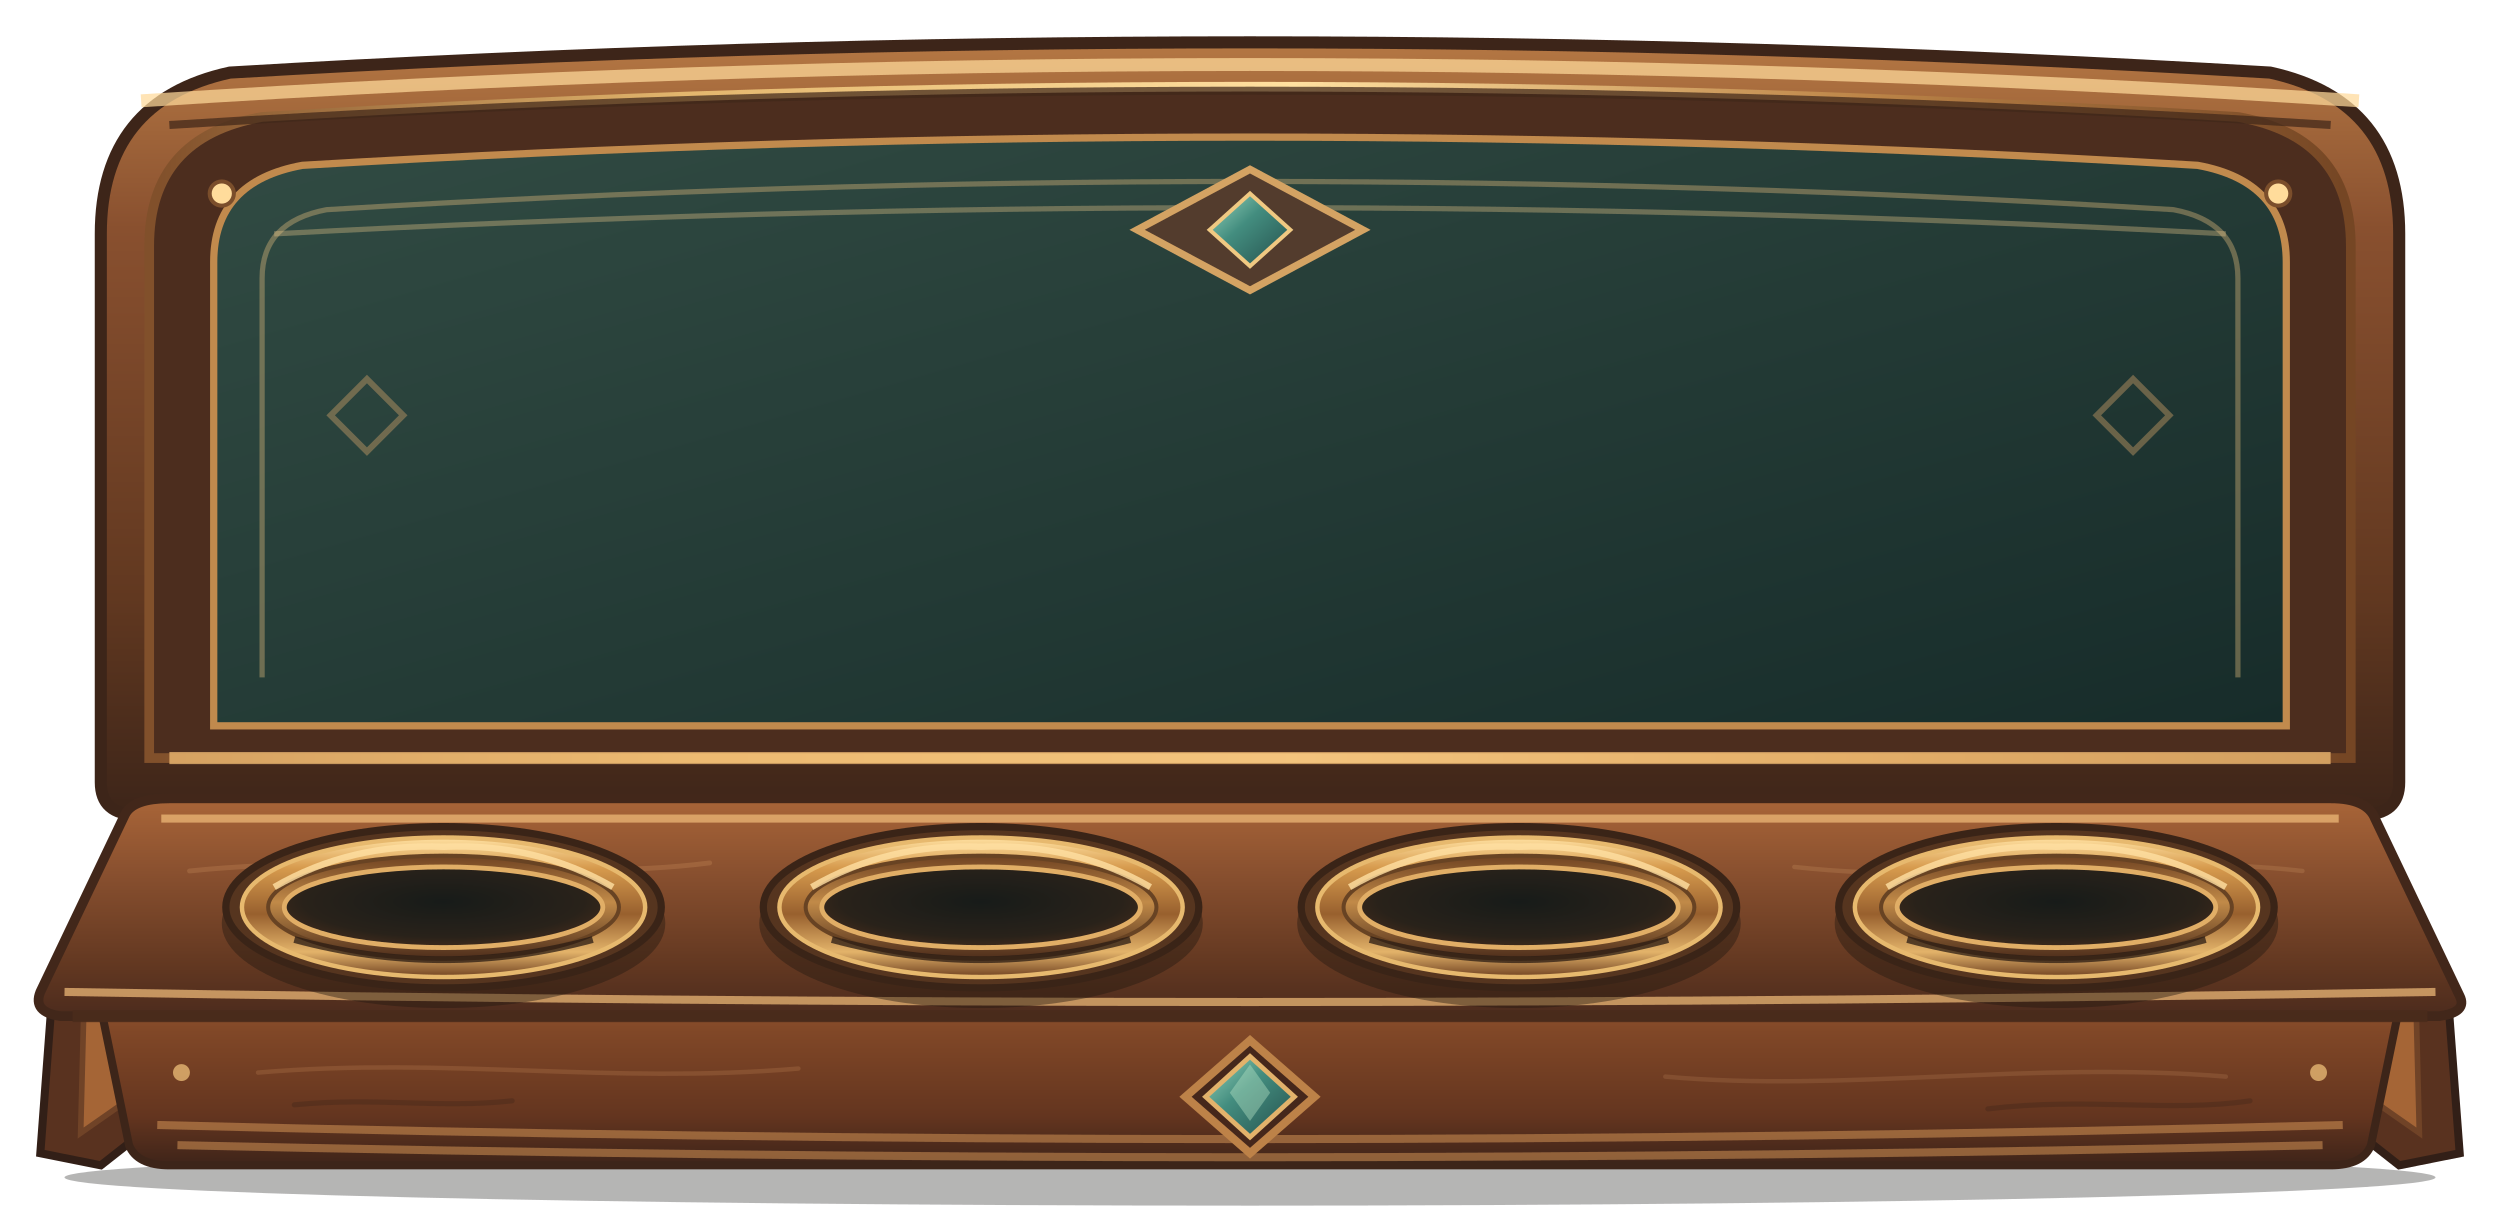
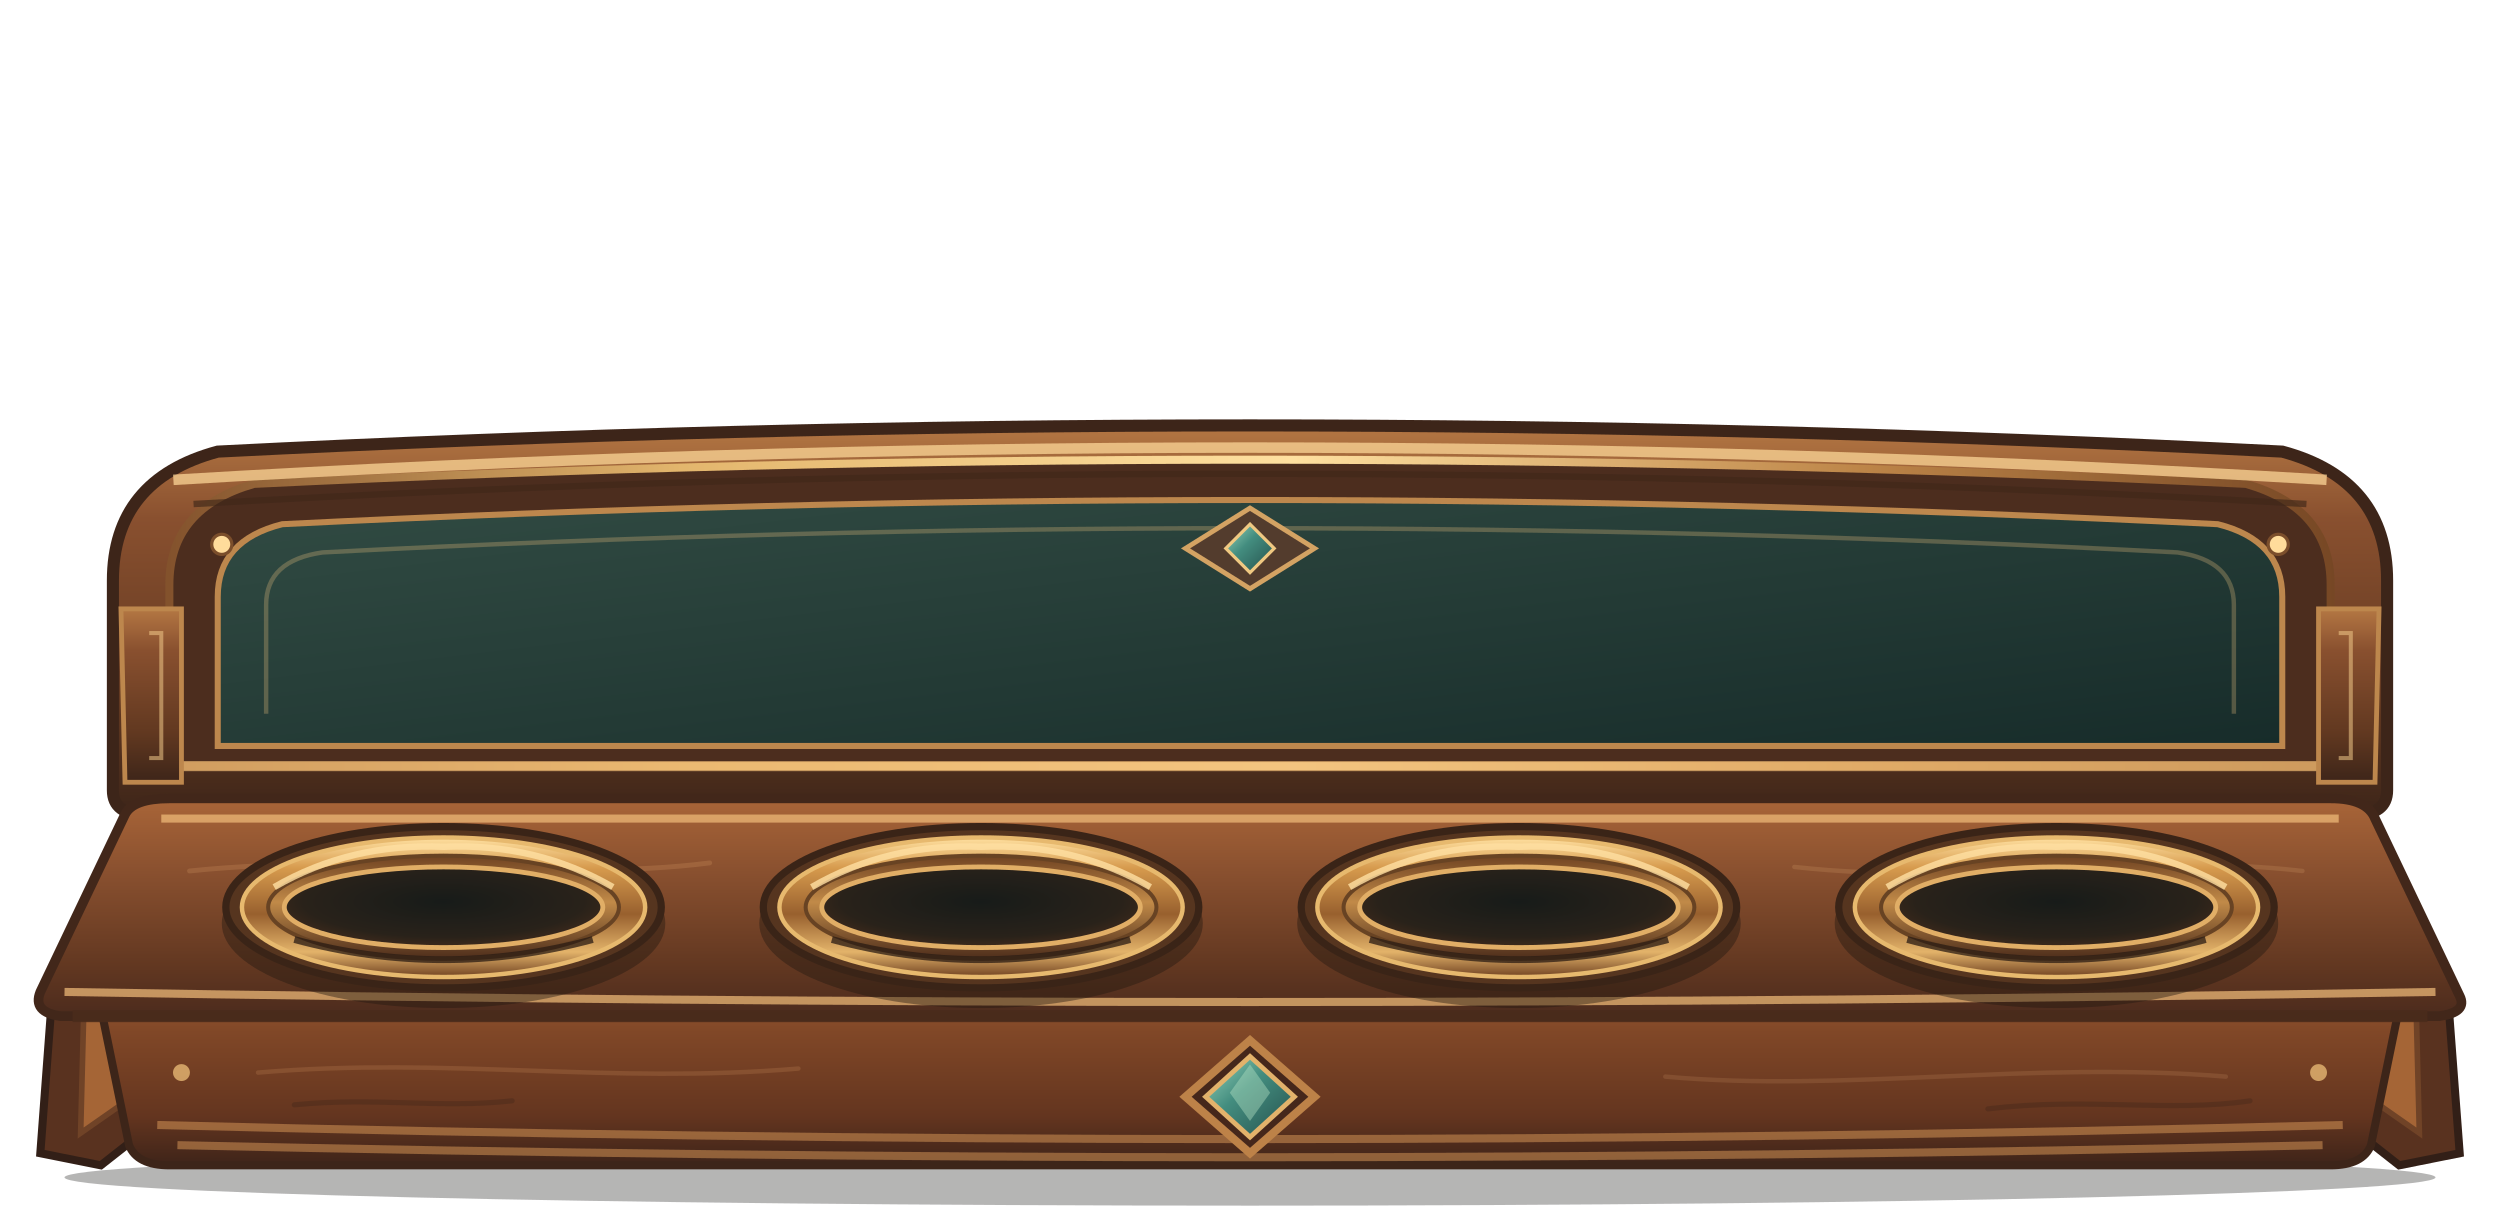
<svg xmlns="http://www.w3.org/2000/svg" width="620" height="300" viewBox="0 0 620 300">
  <defs>
    <linearGradient id="woodTop" x1="0" y1="0" x2="0" y2="1">
      <stop offset="0" stop-color="#a96538" />
      <stop offset="0.34" stop-color="#89502f" />
      <stop offset="0.76" stop-color="#633821" />
      <stop offset="1" stop-color="#4c2b1d" />
    </linearGradient>
    <linearGradient id="woodFront" x1="0" y1="0" x2="0" y2="1">
      <stop offset="0" stop-color="#9b5a32" />
      <stop offset="0.25" stop-color="#804727" />
      <stop offset="0.72" stop-color="#64351f" />
      <stop offset="1" stop-color="#3e2419" />
    </linearGradient>
    <linearGradient id="brass" x1="0" y1="0" x2="0" y2="1">
      <stop offset="0" stop-color="#ffe0a0" />
      <stop offset="0.22" stop-color="#d69a4d" />
      <stop offset="0.55" stop-color="#98602e" />
      <stop offset="0.82" stop-color="#e3b36a" />
      <stop offset="1" stop-color="#704222" />
    </linearGradient>
    <linearGradient id="innerBrass" x1="0" y1="0" x2="0" y2="1">
      <stop offset="0" stop-color="#704322" />
      <stop offset="0.45" stop-color="#c18a48" />
      <stop offset="1" stop-color="#4d2d1b" />
    </linearGradient>
    <radialGradient id="socket" cx="50%" cy="43%" r="65%">
      <stop offset="0" stop-color="#171b19" />
      <stop offset="0.68" stop-color="#29221a" />
      <stop offset="1" stop-color="#4b2e1c" />
    </radialGradient>
    <linearGradient id="tealGem" x1="0" y1="0" x2="1" y2="1">
      <stop offset="0" stop-color="#9bd8be" />
      <stop offset="0.42" stop-color="#438d7f" />
      <stop offset="1" stop-color="#244e4b" />
    </linearGradient>
    <linearGradient id="backPanel" x1="0" y1="0" x2="0" y2="1">
      <stop offset="0" stop-color="#39534d" />
      <stop offset="0.48" stop-color="#263d38" />
      <stop offset="1" stop-color="#192b29" />
    </linearGradient>
    <linearGradient id="backWood" x1="0" y1="0" x2="0" y2="1">
      <stop offset="0" stop-color="#b47743" />
      <stop offset="0.24" stop-color="#89502f" />
      <stop offset="0.72" stop-color="#613820" />
      <stop offset="1" stop-color="#3d2519" />
    </linearGradient>
    <linearGradient id="backBrass" x1="0" y1="0" x2="1" y2="0">
      <stop offset="0" stop-color="#81502b" />
      <stop offset="0.24" stop-color="#e3b66d" />
      <stop offset="0.52" stop-color="#ffe0a0" />
      <stop offset="0.78" stop-color="#bd8548" />
      <stop offset="1" stop-color="#754624" />
    </linearGradient>
    <linearGradient id="panelInset" x1="0" y1="0" x2="1" y2="1">
      <stop offset="0" stop-color="#314b43" />
      <stop offset="0.55" stop-color="#233a35" />
      <stop offset="1" stop-color="#172c2a" />
    </linearGradient>
  </defs>
-   <ellipse cx="310" cy="193" rx="286" ry="12" fill="#080605" opacity="0.24" />
-   <path d="M25 194 L25 58 Q25 25 57 18 Q310 3 563 18 Q595 25 595 58 L595 194 Q595 202 586 202 L34 202 Q25 202 25 194 Z" fill="url(#backWood)" stroke="#3d2519" stroke-width="3" />
-   <path d="M37 188 L37 61 Q37 34 65 29 Q310 14 555 29 Q583 34 583 61 L583 188 Z" fill="#4c2d1e" stroke="url(#backBrass)" stroke-width="2.4" />
-   <path d="M53 180 L53 65 Q53 45 75 41 Q310 27 545 41 Q567 45 567 65 L567 180 Z" fill="url(#panelInset)" stroke="#c18a4d" stroke-width="1.8" />
-   <path d="M65 168 L65 69 Q65 55 81 52 Q310 38 539 52 Q555 55 555 69 L555 168" fill="none" stroke="#e4bd7d" stroke-width="1.3" opacity="0.38" />
-   <path d="M68 58 Q310 45 552 58" fill="none" stroke="#f0cc8e" stroke-width="1.3" opacity="0.34" />
-   <path d="M42 188 L578 188" fill="none" stroke="#efba73" stroke-width="3" opacity="0.76" />
-   <path d="M35 25 Q310 7 585 25" fill="none" stroke="#ffd99a" stroke-width="3.2" opacity="0.72" />
-   <path d="M42 31 Q310 14 578 31" fill="none" stroke="#402719" stroke-width="2" opacity="0.72" />
-   <path d="M82 103 L91 94 L100 103 L91 112 Z M520 103 L529 94 L538 103 L529 112 Z" fill="none" stroke="#d1a36a" stroke-width="1.5" opacity="0.42" />
-   <path d="M282 57 L310 42 L338 57 L310 72 Z" fill="#533c2d" stroke="#d4a363" stroke-width="1.8" />
-   <path d="M310 48 L320 57 L310 66 L300 57 Z" fill="url(#tealGem)" stroke="#f0c982" stroke-width="1" />
-   <circle cx="55" cy="48" r="3" fill="#ffdc9b" stroke="#7b4e2b" stroke-width="1" />
-   <circle cx="565" cy="48" r="3" fill="#ffdc9b" stroke="#7b4e2b" stroke-width="1" />
+   <ellipse cx="310" cy="197" rx="276" ry="8" fill="#080605" opacity="0.18" />
+   <path d="M28 196 L28 144 Q28 119 54 112 Q310 99 566 112 Q592 119 592 144 L592 196 Q592 202 584 202 L36 202 Q28 202 28 196 Z" fill="url(#backWood)" stroke="#3d2519" stroke-width="3" />
+   <path d="M42 190 L42 145 Q42 126 63 120 Q310 108 557 120 Q578 126 578 145 L578 190 Z" fill="#4c2d1e" stroke="url(#backBrass)" stroke-width="2" />
+   <path d="M54 185 L54 148 Q54 134 70 130 Q310 118 550 130 Q566 134 566 148 L566 185 Z" fill="url(#panelInset)" stroke="#bd874d" stroke-width="1.5" />
+   <path d="M66 177 L66 150 Q66 139 80 137 Q310 125 540 137 Q554 139 554 150 L554 177" fill="none" stroke="#e4bd7d" stroke-width="1.1" opacity="0.30" />
+   <path d="M42 190 L578 190" fill="none" stroke="#efba73" stroke-width="2.5" opacity="0.72" />
+   <path d="M43 119 Q310 103 577 119" fill="none" stroke="#ffd99a" stroke-width="2.6" opacity="0.72" />
+   <path d="M48 125 Q310 110 572 125" fill="none" stroke="#402719" stroke-width="1.6" opacity="0.66" />
+   <path d="M30 151 L45 151 L45 194 L31 194 Z M575 151 L590 151 L589 194 L575 194 Z" fill="url(#backWood)" stroke="#bd874d" stroke-width="1.2" />
+   <path d="M37 157 L40 157 L40 188 L37 188 M580 157 L583 157 L583 188 L580 188" fill="none" stroke="#f0c888" stroke-width="1" opacity="0.55" />
+   <path d="M294 136 L310 126 L326 136 L310 146 Z" fill="#533c2d" stroke="#d4a363" stroke-width="1.2" />
+   <path d="M310 130 L316 136 L310 142 L304 136 Z" fill="url(#tealGem)" stroke="#f0c982" stroke-width="0.8" />
+   <circle cx="55" cy="135" r="2.5" fill="#ffdc9b" stroke="#7b4e2b" stroke-width="0.8" />
+   <circle cx="565" cy="135" r="2.5" fill="#ffdc9b" stroke="#7b4e2b" stroke-width="0.8" />
  <g transform="translate(0 190)">
    <ellipse cx="310" cy="102" rx="294" ry="7" fill="#080605" opacity="0.30" />
    <path d="M18 43 L43 48 L39 88 L25 99 L10 96 L13 56 Z" fill="#59321f" stroke="#321f17" stroke-width="2" />
    <path d="M21 52 L34 55 L30 84 L20 91 Z" fill="#a56536" stroke="#704327" stroke-width="1.4" />
    <path d="M602 43 L577 48 L581 88 L595 99 L610 96 L607 56 Z" fill="#59321f" stroke="#321f17" stroke-width="2" />
    <path d="M599 52 L586 55 L590 84 L600 91 Z" fill="#a56536" stroke="#704327" stroke-width="1.4" />
    <path d="M24 55 L596 55 L588 94 Q586 99 578 99 L42 99 Q34 99 32 94 Z" fill="url(#woodFront)" stroke="#3d2519" stroke-width="2" />
    <path d="M35 59 L585 59 M39 89 Q310 96 581 89 M44 94 Q310 100 576 94" fill="none" stroke="#e3a15d" stroke-width="2" opacity="0.48" />
    <path d="M31 12 Q33 8 42 8 L578 8 Q587 8 589 13 L610 57 Q612 61 605 62 L15 62 Q8 61 10 56 Z" fill="url(#woodTop)" stroke="#42271a" stroke-width="2.4" />
    <path d="M40 13 L580 13 M16 56 Q310 61 604 56" fill="none" stroke="#f0bb79" stroke-width="2" opacity="0.72" />
    <path d="M18 62 L602 62" fill="none" stroke="#4a2b1b" stroke-width="3" opacity="0.9" />
    <g fill="none" stroke-linecap="round">
      <path d="M47 26 C96 21 137 29 176 24" stroke="#efb477" stroke-width="1.2" opacity="0.18" />
      <path d="M445 25 C490 30 527 21 571 26" stroke="#f2bd80" stroke-width="1.1" opacity="0.16" />
      <path d="M64 76 C111 72 151 79 198 75" stroke="#e5a36a" stroke-width="1.1" opacity="0.18" />
      <path d="M413 77 C457 81 504 73 552 77" stroke="#eab17a" stroke-width="1.1" opacity="0.15" />
      <path d="M73 84 C93 82 109 85 127 83 M493 85 C518 82 538 86 558 83" stroke="#2b1a13" stroke-width="1.3" opacity="0.24" />
    </g>
    <g>
      <g transform="translate(110 35)">
        <ellipse cy="4" rx="55" ry="21" fill="#241811" opacity="0.44" />
        <ellipse rx="54" ry="20" fill="#56351f" stroke="#3a2417" stroke-width="1.8" />
        <ellipse rx="50" ry="17.3" fill="url(#brass)" stroke="#e7b96e" stroke-width="1.1" />
        <ellipse rx="43.5" ry="12.8" fill="url(#innerBrass)" stroke="#684323" stroke-width="1" />
        <ellipse rx="39.5" ry="10" fill="url(#socket)" stroke="#e1ae66" stroke-width="1.2" />
        <path d="M-42 -5 Q-23 -16 0 -15 Q23 -16 42 -5" fill="none" stroke="#ffe0a2" stroke-width="1.6" opacity="0.8" />
        <path d="M-37 8 Q0 18 37 8" fill="none" stroke="#291b13" stroke-width="1.7" opacity="0.75" />
      </g>
      <g transform="translate(243.3 35)">
        <ellipse cy="4" rx="55" ry="21" fill="#241811" opacity="0.44" />
        <ellipse rx="54" ry="20" fill="#56351f" stroke="#3a2417" stroke-width="1.8" />
        <ellipse rx="50" ry="17.3" fill="url(#brass)" stroke="#e7b96e" stroke-width="1.1" />
        <ellipse rx="43.5" ry="12.8" fill="url(#innerBrass)" stroke="#684323" stroke-width="1" />
        <ellipse rx="39.5" ry="10" fill="url(#socket)" stroke="#e1ae66" stroke-width="1.2" />
        <path d="M-42 -5 Q-23 -16 0 -15 Q23 -16 42 -5" fill="none" stroke="#ffe0a2" stroke-width="1.6" opacity="0.8" />
        <path d="M-37 8 Q0 18 37 8" fill="none" stroke="#291b13" stroke-width="1.7" opacity="0.75" />
      </g>
      <g transform="translate(376.7 35)">
        <ellipse cy="4" rx="55" ry="21" fill="#241811" opacity="0.44" />
        <ellipse rx="54" ry="20" fill="#56351f" stroke="#3a2417" stroke-width="1.8" />
        <ellipse rx="50" ry="17.3" fill="url(#brass)" stroke="#e7b96e" stroke-width="1.1" />
        <ellipse rx="43.5" ry="12.8" fill="url(#innerBrass)" stroke="#684323" stroke-width="1" />
        <ellipse rx="39.5" ry="10" fill="url(#socket)" stroke="#e1ae66" stroke-width="1.2" />
        <path d="M-42 -5 Q-23 -16 0 -15 Q23 -16 42 -5" fill="none" stroke="#ffe0a2" stroke-width="1.6" opacity="0.8" />
        <path d="M-37 8 Q0 18 37 8" fill="none" stroke="#291b13" stroke-width="1.7" opacity="0.75" />
      </g>
      <g transform="translate(510 35)">
        <ellipse cy="4" rx="55" ry="21" fill="#241811" opacity="0.44" />
        <ellipse rx="54" ry="20" fill="#56351f" stroke="#3a2417" stroke-width="1.8" />
        <ellipse rx="50" ry="17.3" fill="url(#brass)" stroke="#e7b96e" stroke-width="1.1" />
        <ellipse rx="43.5" ry="12.8" fill="url(#innerBrass)" stroke="#684323" stroke-width="1" />
        <ellipse rx="39.5" ry="10" fill="url(#socket)" stroke="#e1ae66" stroke-width="1.2" />
        <path d="M-42 -5 Q-23 -16 0 -15 Q23 -16 42 -5" fill="none" stroke="#ffe0a2" stroke-width="1.6" opacity="0.8" />
        <path d="M-37 8 Q0 18 37 8" fill="none" stroke="#291b13" stroke-width="1.7" opacity="0.75" />
      </g>
    </g>
    <path d="M310 68 L326 82 L310 96 L294 82 Z" fill="#45271b" stroke="#bd8248" stroke-width="2" />
    <path d="M310 72 L321 82 L310 92 L299 82 Z" fill="url(#tealGem)" stroke="#e2b26b" stroke-width="1.2" />
    <path d="M310 74 L315 81 L310 88 L305 81 Z" fill="#b5e2c3" opacity="0.42" />
    <circle cx="45" cy="76" r="2.1" fill="#edbf78" opacity="0.75" />
    <circle cx="575" cy="76" r="2.1" fill="#edbf78" opacity="0.75" />
  </g>
</svg>
